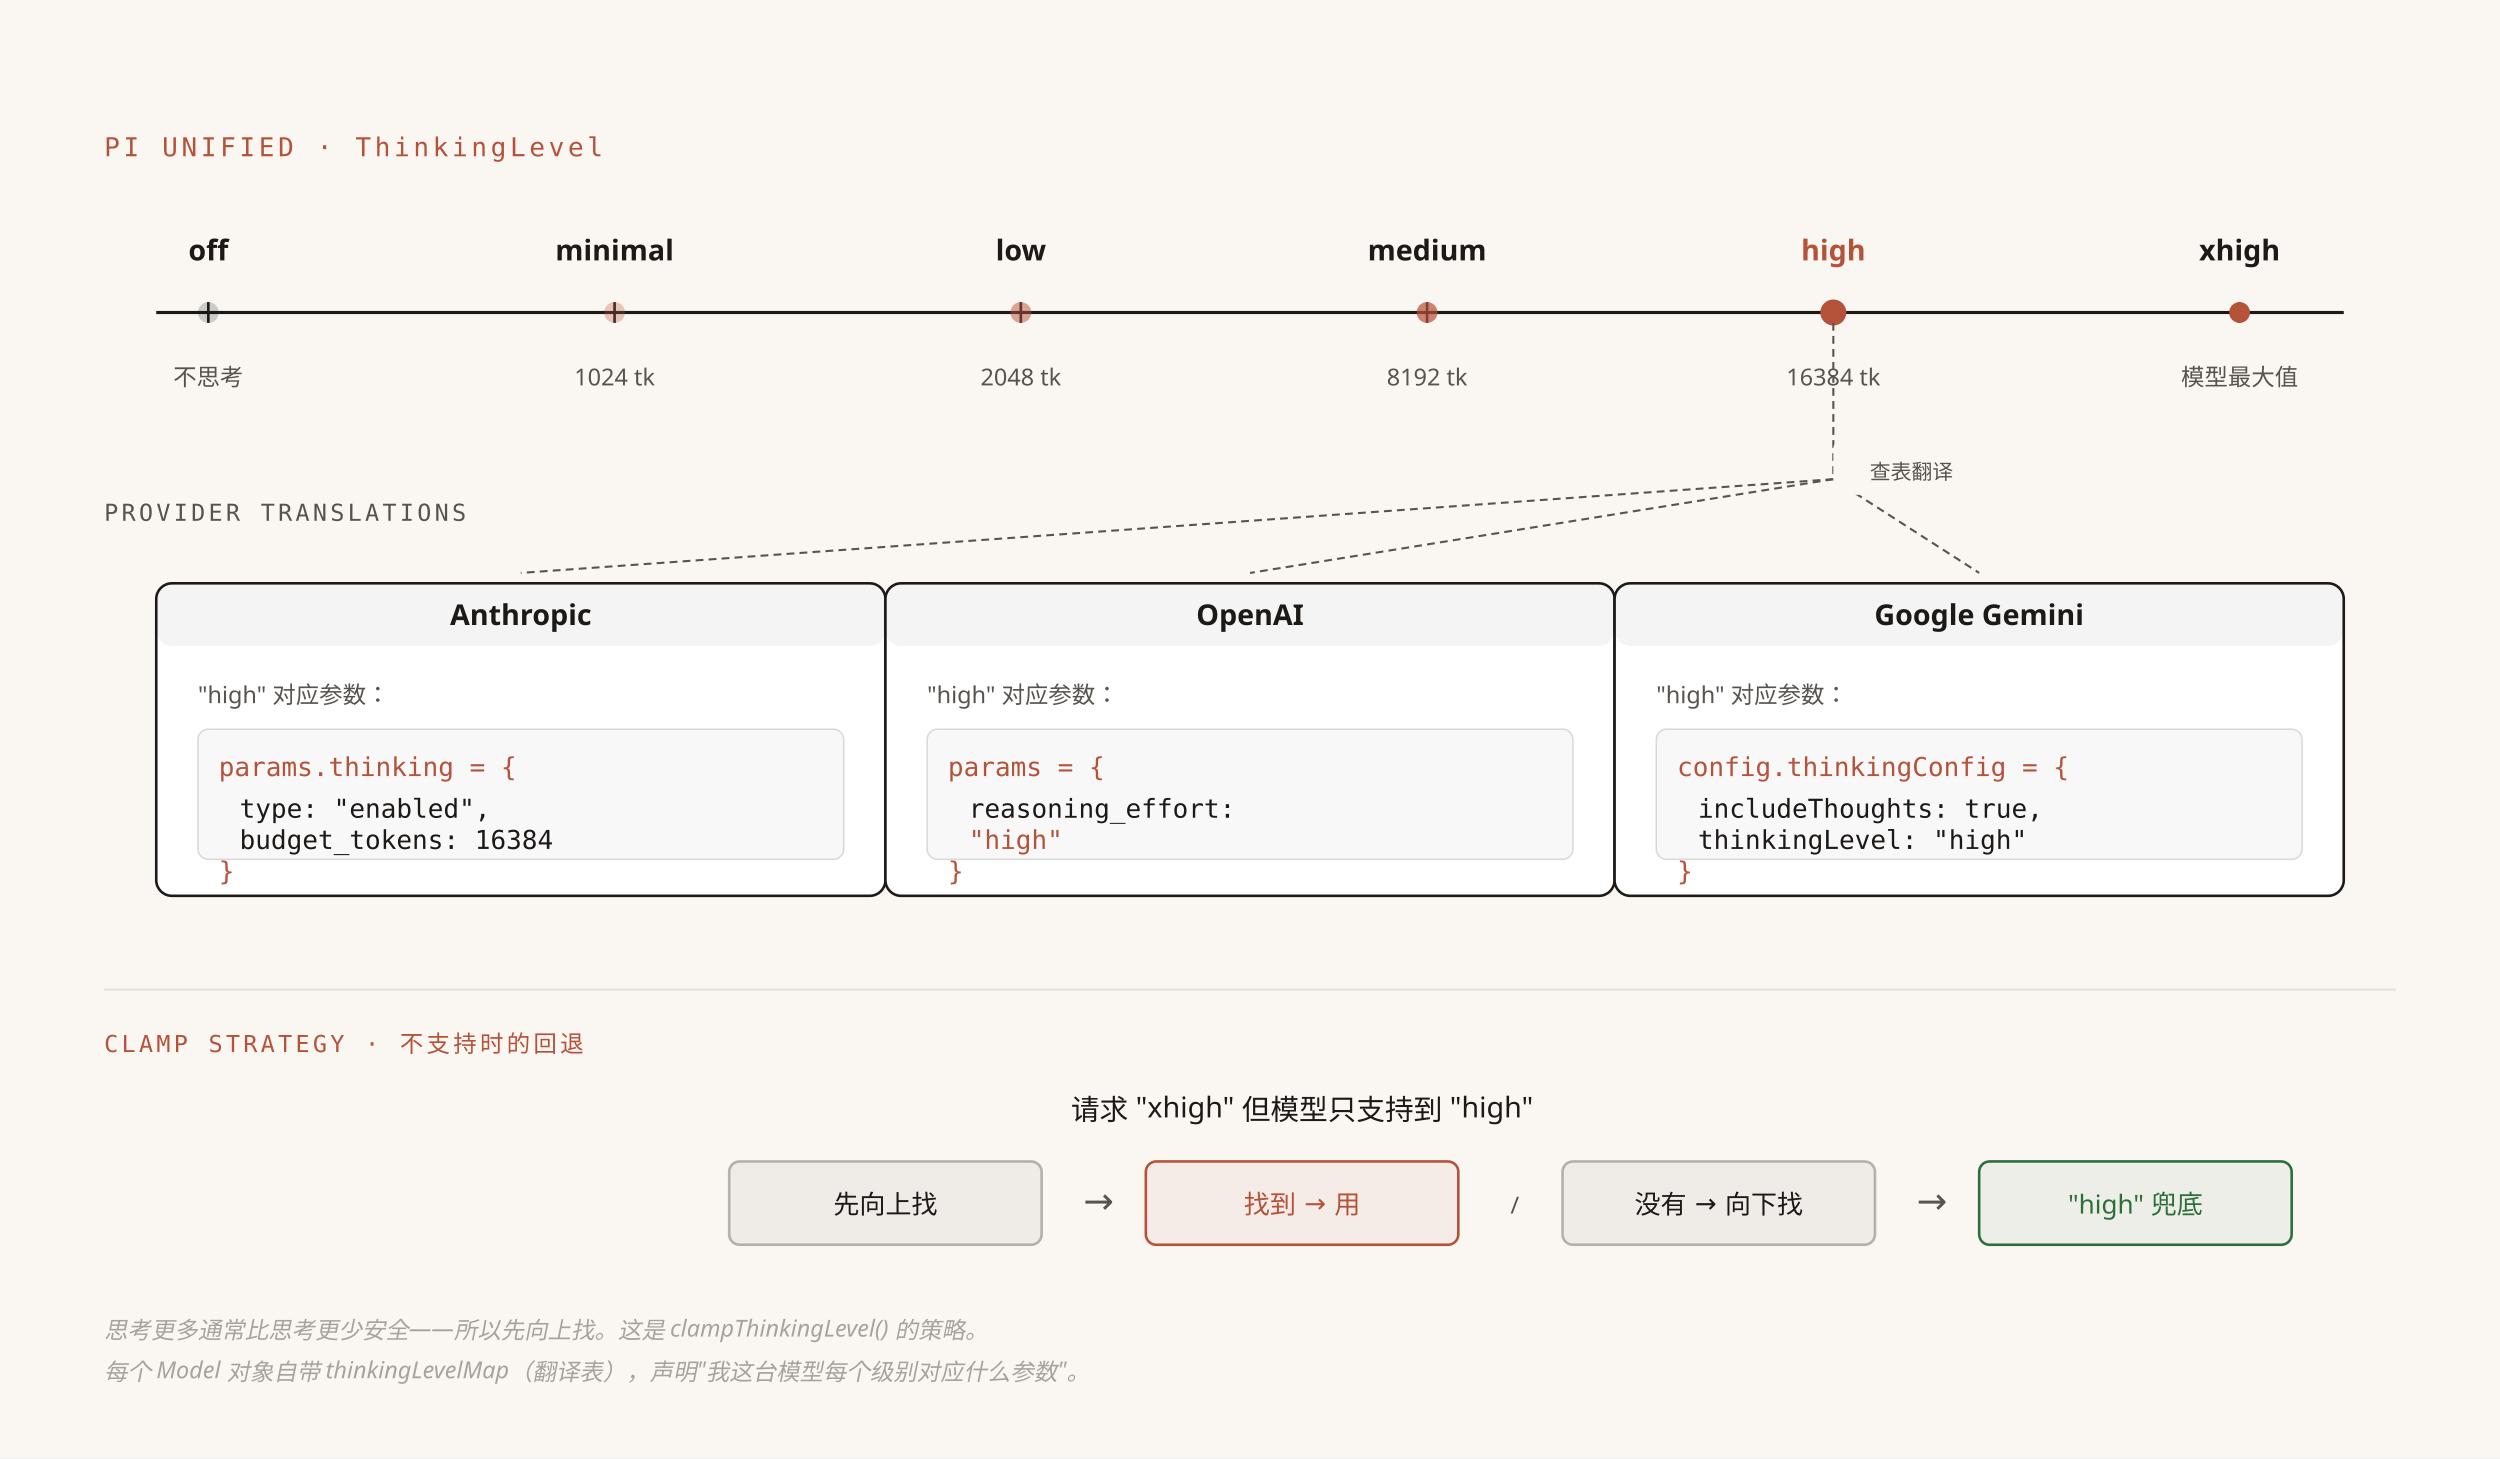
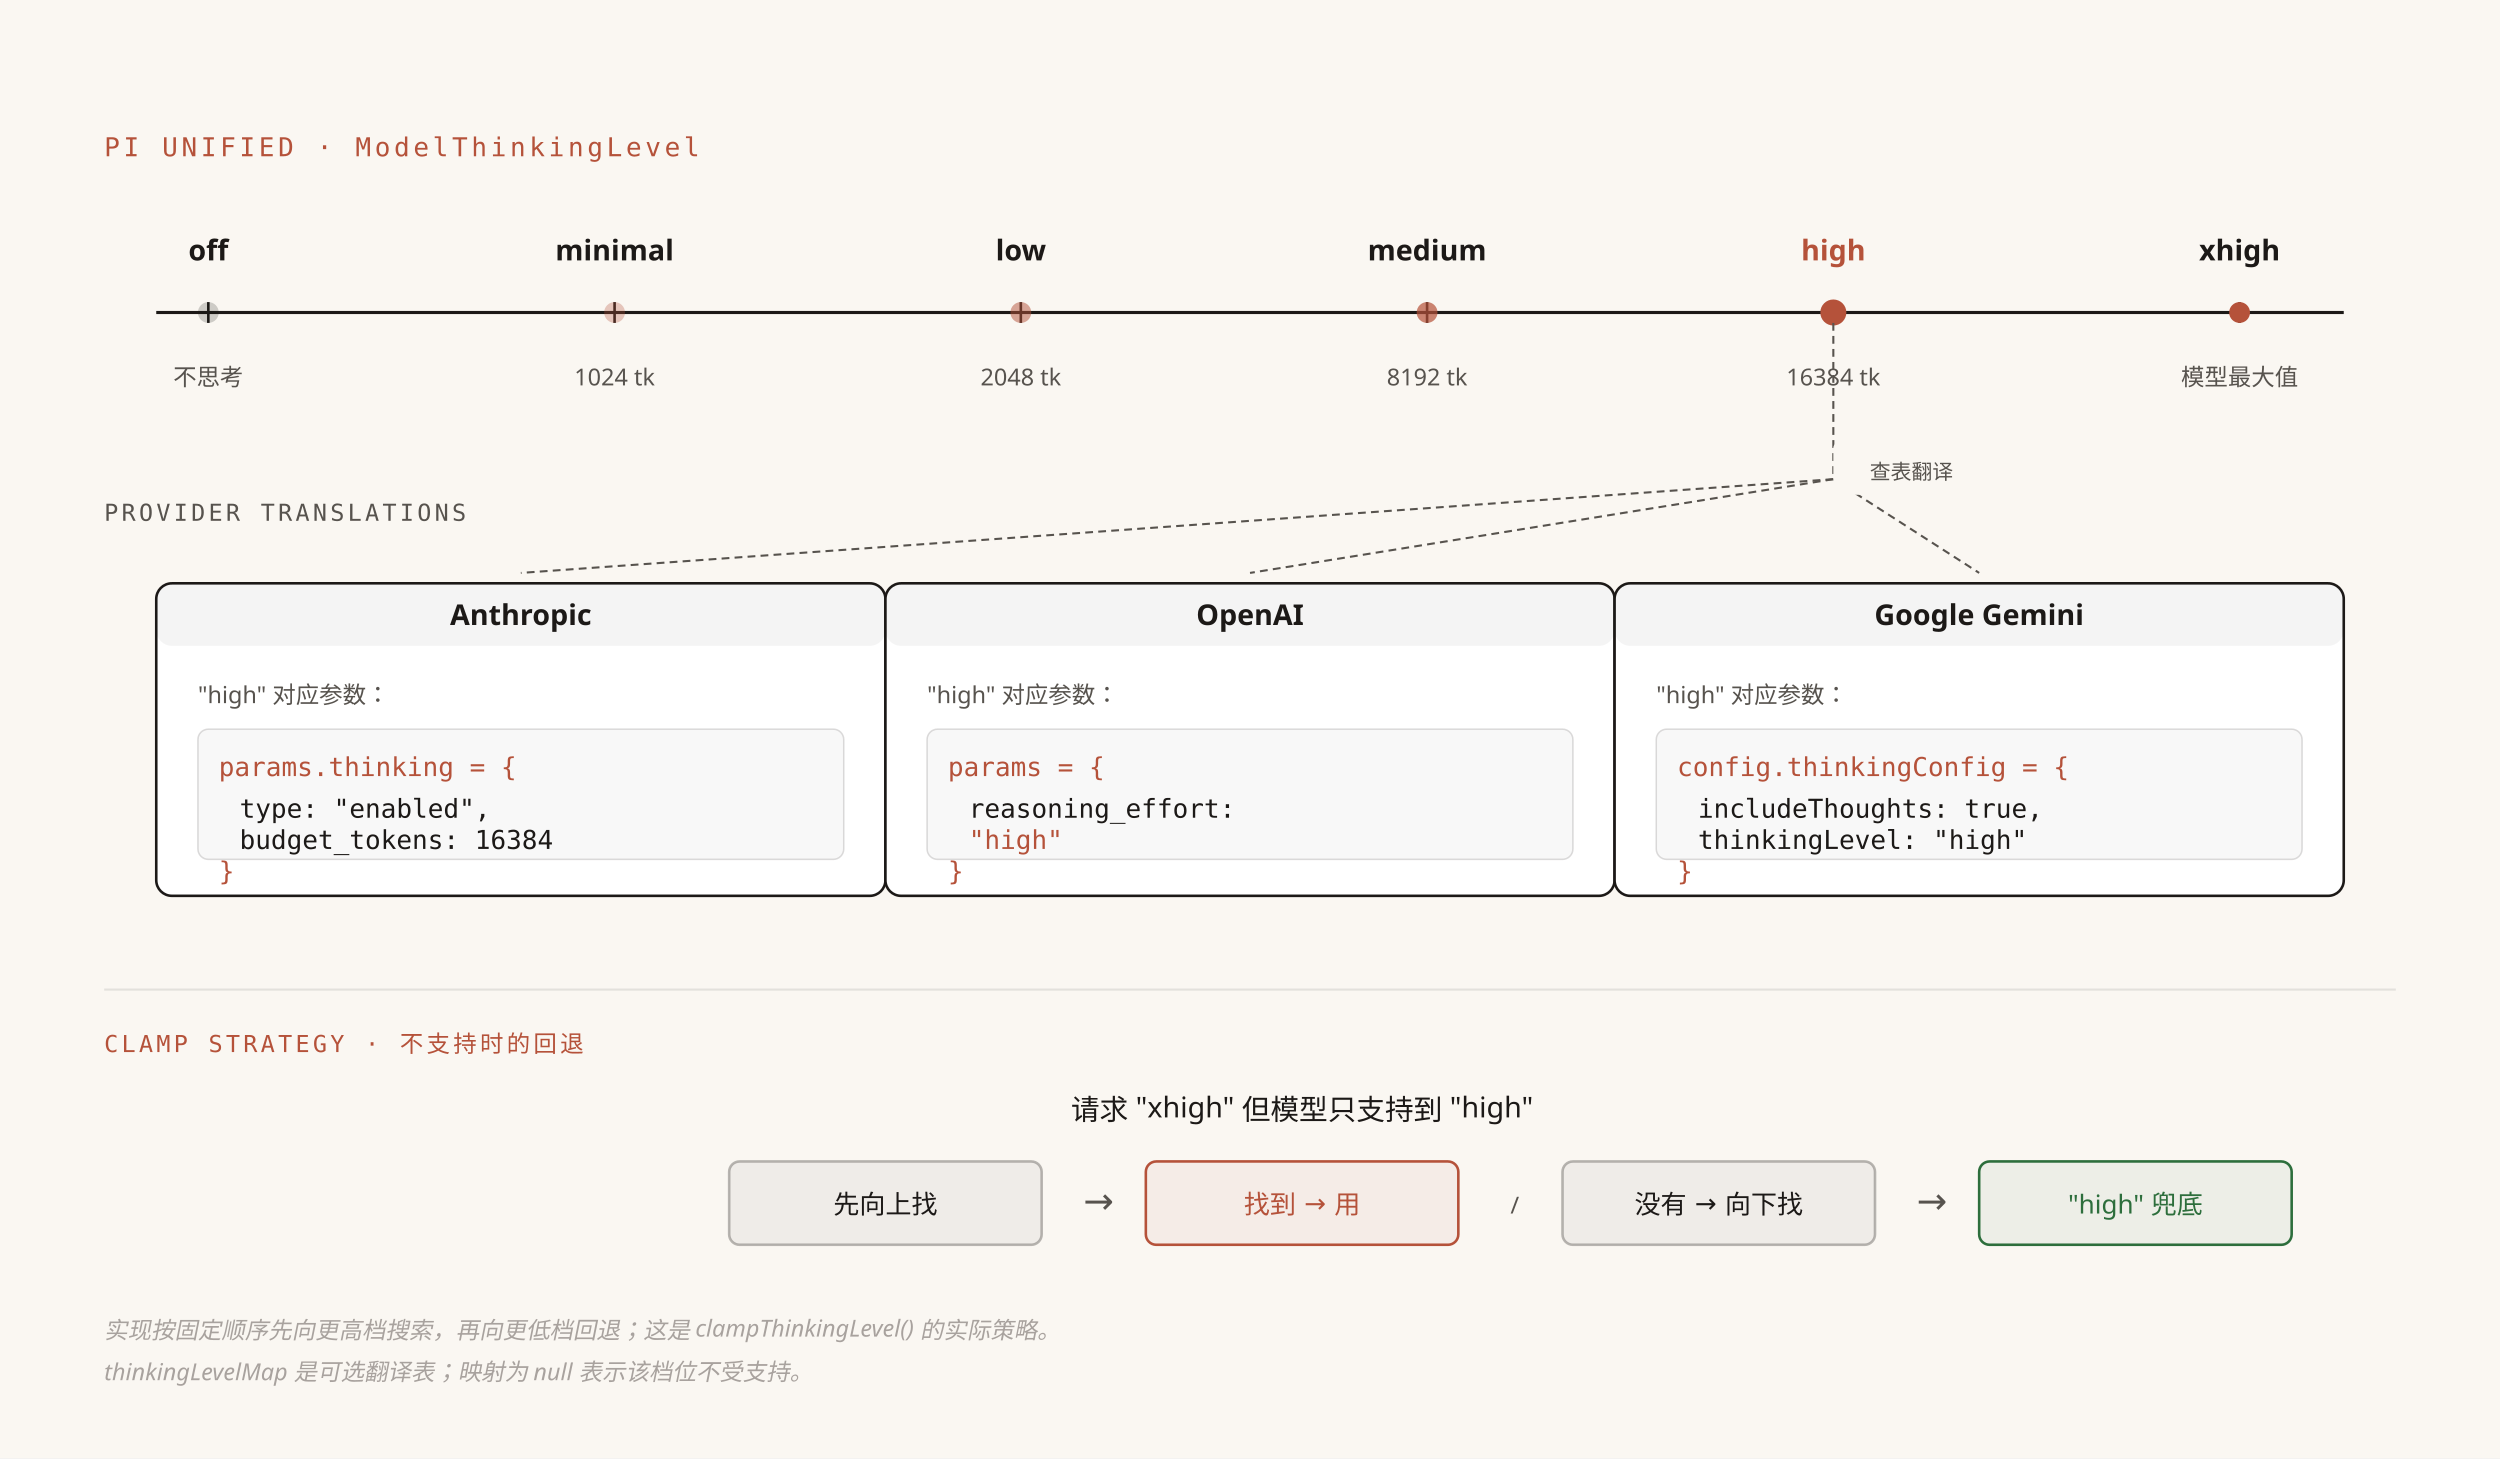
<svg xmlns="http://www.w3.org/2000/svg" viewBox="0 0 960 560">
  <rect width="960" height="560" fill="#faf7f2" />
-   <text x="40" y="60" fill="#b5523a" font-size="10" font-family="'Geist Mono', monospace" letter-spacing="0.14em">PI UNIFIED · ThinkingLevel</text>
+   <text x="40" y="60" fill="#b5523a" font-size="10" font-family="'Geist Mono', monospace" letter-spacing="0.14em">PI UNIFIED · ModelThinkingLevel</text>
  <line x1="60" y1="120" x2="900" y2="120" stroke="#1c1917" stroke-width="1.2" />
  <g>
    <line x1="80" y1="116" x2="80" y2="124" stroke="#1c1917" stroke-width="1" />
    <circle cx="80" cy="120" r="4" fill="rgba(28,25,23,0.20)" />
    <text x="80" y="100" fill="#1c1917" font-size="11" font-weight="600" font-family="'Geist', sans-serif" text-anchor="middle">off</text>
    <text x="80" y="148" fill="#57534e" font-size="9" font-family="'Geist', sans-serif" text-anchor="middle">不思考</text>
  </g>
  <g>
    <line x1="236" y1="116" x2="236" y2="124" stroke="#1c1917" stroke-width="1" />
    <circle cx="236" cy="120" r="4" fill="rgba(181,82,58,0.30)" />
    <text x="236" y="100" fill="#1c1917" font-size="11" font-weight="600" font-family="'Geist', sans-serif" text-anchor="middle">minimal</text>
    <text x="236" y="148" fill="#57534e" font-size="9" font-family="'Geist', sans-serif" text-anchor="middle">1024 tk</text>
  </g>
  <g>
    <line x1="392" y1="116" x2="392" y2="124" stroke="#1c1917" stroke-width="1" />
    <circle cx="392" cy="120" r="4" fill="rgba(181,82,58,0.50)" />
    <text x="392" y="100" fill="#1c1917" font-size="11" font-weight="600" font-family="'Geist', sans-serif" text-anchor="middle">low</text>
    <text x="392" y="148" fill="#57534e" font-size="9" font-family="'Geist', sans-serif" text-anchor="middle">2048 tk</text>
  </g>
  <g>
    <line x1="548" y1="116" x2="548" y2="124" stroke="#1c1917" stroke-width="1" />
    <circle cx="548" cy="120" r="4" fill="rgba(181,82,58,0.70)" />
    <text x="548" y="100" fill="#1c1917" font-size="11" font-weight="600" font-family="'Geist', sans-serif" text-anchor="middle">medium</text>
    <text x="548" y="148" fill="#57534e" font-size="9" font-family="'Geist', sans-serif" text-anchor="middle">8192 tk</text>
  </g>
  <g>
    <line x1="704" y1="116" x2="704" y2="124" stroke="#1c1917" stroke-width="1" />
    <circle cx="704" cy="120" r="5" fill="#b5523a" />
    <text x="704" y="100" fill="#b5523a" font-size="11" font-weight="600" font-family="'Geist', sans-serif" text-anchor="middle">high</text>
    <text x="704" y="148" fill="#57534e" font-size="9" font-family="'Geist', sans-serif" text-anchor="middle">16384 tk</text>
  </g>
  <g>
    <line x1="860" y1="116" x2="860" y2="124" stroke="#1c1917" stroke-width="1" />
    <circle cx="860" cy="120" r="4" fill="#b5523a" />
    <text x="860" y="100" fill="#1c1917" font-size="11" font-weight="600" font-family="'Geist', sans-serif" text-anchor="middle">xhigh</text>
    <text x="860" y="148" fill="#57534e" font-size="9" font-family="'Geist', sans-serif" text-anchor="middle">模型最大值</text>
  </g>
  <text x="40" y="200" fill="#57534e" font-size="9" font-family="'Geist Mono', monospace" letter-spacing="0.14em">PROVIDER TRANSLATIONS</text>
  <line x1="704" y1="124" x2="704" y2="184" stroke="#57534e" stroke-width="0.8" stroke-dasharray="3,2" />
  <line x1="704" y1="184" x2="200" y2="220" stroke="#57534e" stroke-width="0.8" stroke-dasharray="3,2" />
  <line x1="704" y1="184" x2="480" y2="220" stroke="#57534e" stroke-width="0.8" stroke-dasharray="3,2" />
  <line x1="704" y1="184" x2="760" y2="220" stroke="#57534e" stroke-width="0.8" stroke-dasharray="3,2" />
  <rect x="704" y="170" width="60" height="20" rx="2" fill="#faf7f2" />
  <text x="734" y="184" fill="#57534e" font-size="8" font-family="'Geist Mono', monospace" text-anchor="middle">查表翻译</text>
  <g>
    <rect x="60" y="224" width="280" height="120" rx="6" fill="#ffffff" stroke="#1c1917" stroke-width="1" />
    <rect x="60" y="224" width="280" height="24" rx="6" fill="rgba(28,25,23,0.05)" />
    <text x="200" y="240" fill="#1c1917" font-size="11" font-weight="600" font-family="'Geist', sans-serif" text-anchor="middle">Anthropic</text>
    <text x="76" y="270" fill="#57534e" font-size="9" font-family="'Geist', sans-serif">"high" 对应参数：</text>
    <rect x="76" y="280" width="248" height="50" rx="4" fill="rgba(28,25,23,0.03)" stroke="rgba(28,25,23,0.15)" stroke-width="0.6" />
    <text x="84" y="298" fill="#b5523a" font-size="10" font-family="'Geist Mono', monospace">params.thinking = {</text>
    <text x="92" y="314" fill="#1c1917" font-size="10" font-family="'Geist Mono', monospace">type: "enabled",</text>
    <text x="92" y="326" fill="#1c1917" font-size="10" font-family="'Geist Mono', monospace">budget_tokens: 16384</text>
    <text x="84" y="338" fill="#b5523a" font-size="10" font-family="'Geist Mono', monospace">}</text>
  </g>
  <g>
    <rect x="340" y="224" width="280" height="120" rx="6" fill="#ffffff" stroke="#1c1917" stroke-width="1" />
    <rect x="340" y="224" width="280" height="24" rx="6" fill="rgba(28,25,23,0.05)" />
    <text x="480" y="240" fill="#1c1917" font-size="11" font-weight="600" font-family="'Geist', sans-serif" text-anchor="middle">OpenAI</text>
    <text x="356" y="270" fill="#57534e" font-size="9" font-family="'Geist', sans-serif">"high" 对应参数：</text>
    <rect x="356" y="280" width="248" height="50" rx="4" fill="rgba(28,25,23,0.03)" stroke="rgba(28,25,23,0.15)" stroke-width="0.6" />
    <text x="364" y="298" fill="#b5523a" font-size="10" font-family="'Geist Mono', monospace">params = {</text>
    <text x="372" y="314" fill="#1c1917" font-size="10" font-family="'Geist Mono', monospace">reasoning_effort:</text>
    <text x="372" y="326" fill="#b5523a" font-size="10" font-family="'Geist Mono', monospace">"high"</text>
    <text x="364" y="338" fill="#b5523a" font-size="10" font-family="'Geist Mono', monospace">}</text>
  </g>
  <g>
    <rect x="620" y="224" width="280" height="120" rx="6" fill="#ffffff" stroke="#1c1917" stroke-width="1" />
    <rect x="620" y="224" width="280" height="24" rx="6" fill="rgba(28,25,23,0.05)" />
    <text x="760" y="240" fill="#1c1917" font-size="11" font-weight="600" font-family="'Geist', sans-serif" text-anchor="middle">Google Gemini</text>
    <text x="636" y="270" fill="#57534e" font-size="9" font-family="'Geist', sans-serif">"high" 对应参数：</text>
    <rect x="636" y="280" width="248" height="50" rx="4" fill="rgba(28,25,23,0.03)" stroke="rgba(28,25,23,0.15)" stroke-width="0.6" />
    <text x="644" y="298" fill="#b5523a" font-size="10" font-family="'Geist Mono', monospace">config.thinkingConfig = {</text>
    <text x="652" y="314" fill="#1c1917" font-size="10" font-family="'Geist Mono', monospace">includeThoughts: true,</text>
    <text x="652" y="326" fill="#1c1917" font-size="10" font-family="'Geist Mono', monospace">thinkingLevel: "high"</text>
    <text x="644" y="338" fill="#b5523a" font-size="10" font-family="'Geist Mono', monospace">}</text>
  </g>
  <line x1="40" y1="380" x2="920" y2="380" stroke="rgba(28,25,23,0.10)" stroke-width="0.8" />
  <text x="40" y="404" fill="#b5523a" font-size="9" font-family="'Geist Mono', monospace" letter-spacing="0.14em">CLAMP STRATEGY · 不支持时的回退</text>
  <text x="500" y="430" fill="#1c1917" font-size="11" font-family="'Geist', sans-serif" text-anchor="middle">
      请求 "xhigh" 但模型只支持到 "high"
    </text>
  <g transform="translate(280, 446)">
    <rect width="120" height="32" rx="4" fill="rgba(28,25,23,0.05)" stroke="rgba(28,25,23,0.30)" stroke-width="1" />
    <text x="60" y="20" fill="#1c1917" font-size="10" font-family="'Geist', sans-serif" text-anchor="middle">先向上找</text>
  </g>
  <text x="416" y="466" fill="#57534e" font-size="14" font-family="'Geist', sans-serif">→</text>
  <g transform="translate(440, 446)">
    <rect width="120" height="32" rx="4" fill="rgba(181,82,58,0.06)" stroke="#b5523a" stroke-width="1" />
    <text x="60" y="20" fill="#b5523a" font-size="10" font-family="'Geist', sans-serif" text-anchor="middle">找到 → 用</text>
  </g>
  <text x="580" y="466" fill="#57534e" font-size="9" font-family="'Geist', sans-serif">/</text>
  <g transform="translate(600, 446)">
    <rect width="120" height="32" rx="4" fill="rgba(28,25,23,0.05)" stroke="rgba(28,25,23,0.30)" stroke-width="1" />
    <text x="60" y="20" fill="#1c1917" font-size="10" font-family="'Geist', sans-serif" text-anchor="middle">没有 → 向下找</text>
  </g>
  <text x="736" y="466" fill="#57534e" font-size="14" font-family="'Geist', sans-serif">→</text>
  <g transform="translate(760, 446)">
    <rect width="120" height="32" rx="4" fill="rgba(45,110,60,0.06)" stroke="#2d6e3c" stroke-width="1" />
    <text x="60" y="20" fill="#2d6e3c" font-size="10" font-family="'Geist', sans-serif" text-anchor="middle">"high" 兜底</text>
  </g>
  <text x="40" y="514" fill="#a8a29e" font-size="9" font-family="'Geist', sans-serif" font-style="italic">
-       思考更多通常比思考更少安全——所以先向上找。这是 clampThinkingLevel() 的策略。
+       实现按固定顺序先向更高档搜索，再向更低档回退；这是 clampThinkingLevel() 的实际策略。
    </text>
  <text x="40" y="530" fill="#a8a29e" font-size="9" font-family="'Geist', sans-serif" font-style="italic">
-       每个 Model 对象自带 thinkingLevelMap（翻译表），声明"我这台模型每个级别对应什么参数"。
+       thinkingLevelMap 是可选翻译表；映射为 null 表示该档位不受支持。
    </text>
</svg>
